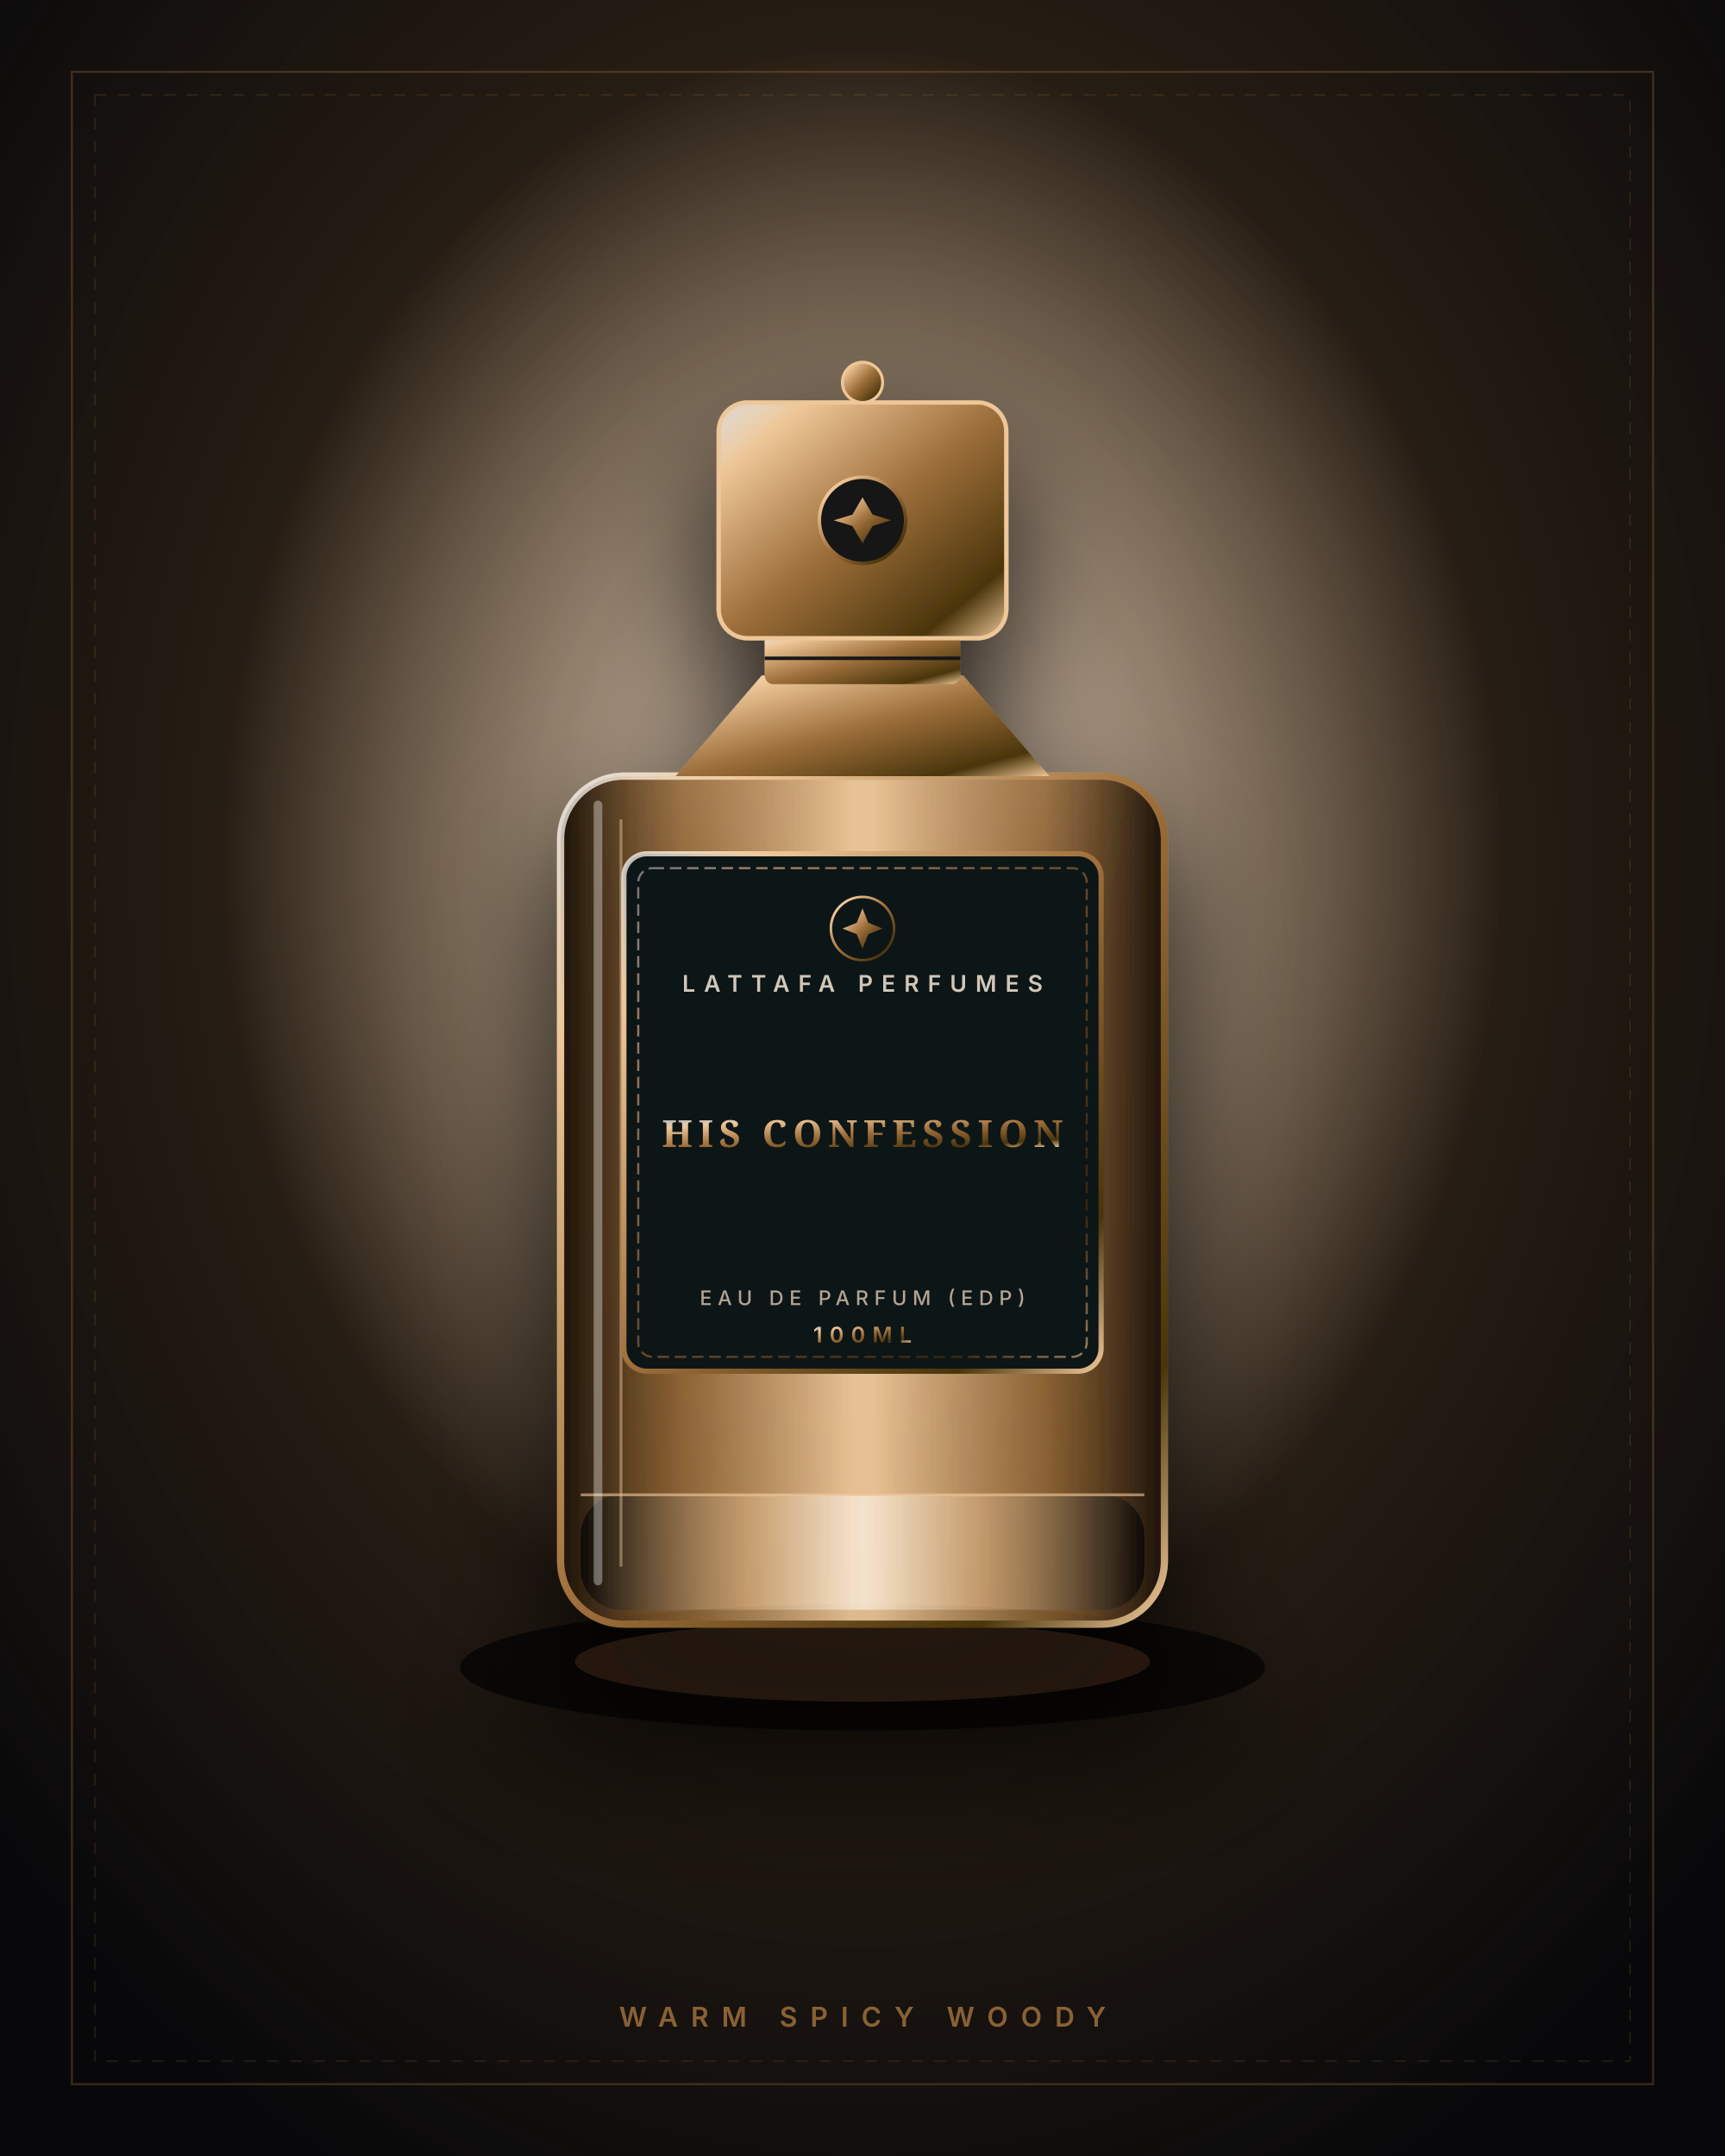
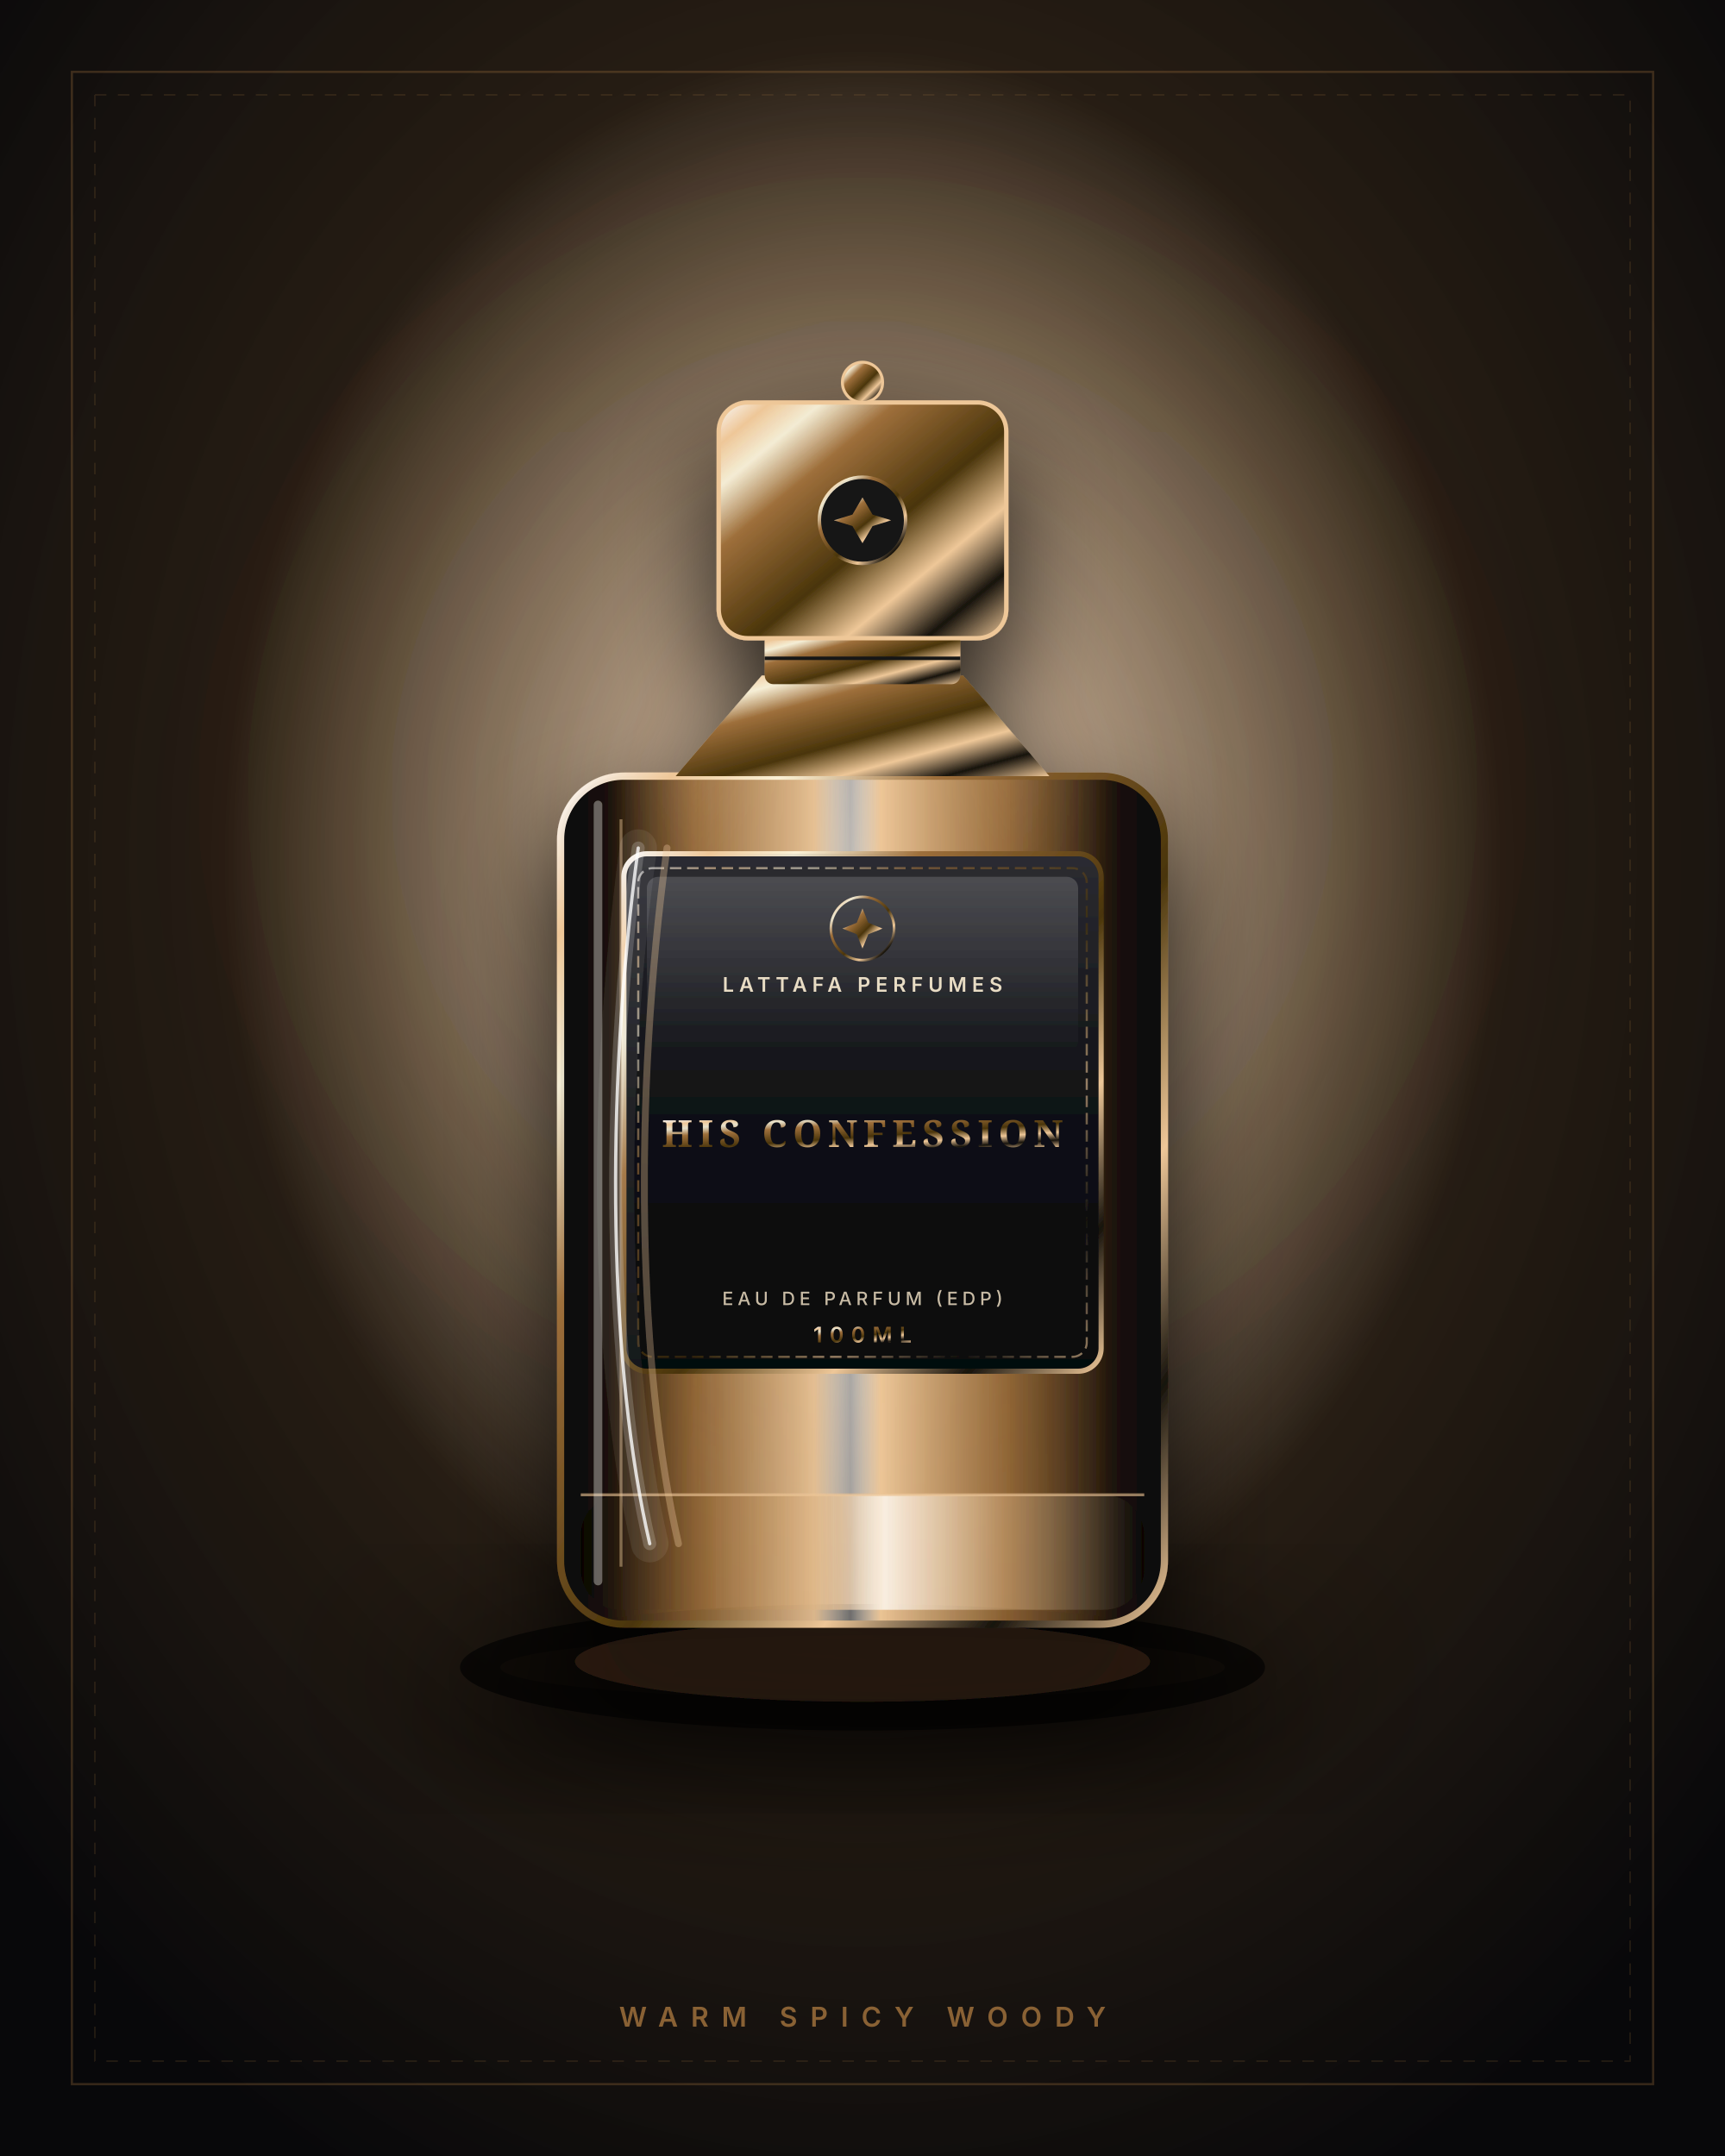
<svg xmlns="http://www.w3.org/2000/svg" viewBox="0 0 600 750" width="600" height="750">
  <defs>
    <radialGradient id="ambG" cx="50%" cy="40%" r="68%">
      <stop offset="0%" stop-color="#9e6f3b" stop-opacity="0.32" />
      <stop offset="55%" stop-color="#1c1208" stop-opacity="0.95" />
      <stop offset="100%" stop-color="#08080a" />
    </radialGradient>
    <linearGradient id="metalG" x1="0%" y1="0%" x2="100%" y2="100%">
-       <stop offset="0%" stop-color="#ffffff" stop-opacity="0.7" />
-       <stop offset="15%" stop-color="#eec798" />
-       <stop offset="50%" stop-color="#9e6f3b" />
-       <stop offset="85%" stop-color="#4a350b" />
+       <stop offset="0%" stop-color="#ffffff" stop-opacity="0.95" />
+       <stop offset="9%" stop-color="#eec798" />
+       <stop offset="18%" stop-color="#fff8df" stop-opacity="0.9" />
+       <stop offset="31%" stop-color="#9e6f3b" />
+       <stop offset="56%" stop-color="#4a350b" />
+       <stop offset="72%" stop-color="#eec798" />
+       <stop offset="86%" stop-color="#17130c" />
      <stop offset="100%" stop-color="#eec798" />
    </linearGradient>
    <linearGradient id="bodyG" x1="0%" y1="0%" x2="100%" y2="0%">
-       <stop offset="0%" stop-color="#1c1208" />
-       <stop offset="20%" stop-color="#9e6f3b" stop-opacity="0.75" />
-       <stop offset="48%" stop-color="#eec798" stop-opacity="0.92" />
-       <stop offset="52%" stop-color="#eec798" stop-opacity="0.92" />
-       <stop offset="80%" stop-color="#9e6f3b" stop-opacity="0.75" />
-       <stop offset="100%" stop-color="#1c1208" />
+       <stop offset="0%" stop-color="#050609" />
+       <stop offset="8%" stop-color="#1c1208" />
+       <stop offset="22%" stop-color="#9e6f3b" stop-opacity="0.78" />
+       <stop offset="42%" stop-color="#eec798" stop-opacity="0.9" />
+       <stop offset="48%" stop-color="#ffffff" stop-opacity="0.38" />
+       <stop offset="53%" stop-color="#eec798" stop-opacity="0.98" />
+       <stop offset="74%" stop-color="#9e6f3b" stop-opacity="0.82" />
+       <stop offset="92%" stop-color="#1c1208" />
+       <stop offset="100%" stop-color="#050609" />
    </linearGradient>
    <linearGradient id="baseG" x1="0%" y1="0%" x2="100%" y2="0%">
      <stop offset="0%" stop-color="#000000" stop-opacity="0.8" />
-       <stop offset="30%" stop-color="#eec798" stop-opacity="0.4" />
-       <stop offset="50%" stop-color="#ffffff" stop-opacity="0.6" />
-       <stop offset="70%" stop-color="#eec798" stop-opacity="0.4" />
+       <stop offset="24%" stop-color="#9e6f3b" stop-opacity="0.38" />
+       <stop offset="46%" stop-color="#eec798" stop-opacity="0.72" />
+       <stop offset="54%" stop-color="#ffffff" stop-opacity="0.78" />
+       <stop offset="76%" stop-color="#eec798" stop-opacity="0.36" />
      <stop offset="100%" stop-color="#000000" stop-opacity="0.8" />
    </linearGradient>
+     <linearGradient id="labelG" x1="0%" y1="0%" x2="0%" y2="100%">
+       <stop offset="0%" stop-color="#2b2b31" />
+       <stop offset="48%" stop-color="#111216" />
+       <stop offset="100%" stop-color="#06070a" />
+     </linearGradient>
+     <linearGradient id="labelSheen" x1="0%" y1="0%" x2="0%" y2="100%">
+       <stop offset="0%" stop-color="#ffffff" stop-opacity="0.75" />
+       <stop offset="100%" stop-color="#ffffff" stop-opacity="0" />
+     </linearGradient>
+     <radialGradient id="bloomG" cx="50%" cy="45%" r="58%">
+       <stop offset="0%" stop-color="#eec798" stop-opacity="0.24" />
+       <stop offset="42%" stop-color="#9e6f3b" stop-opacity="0.10" />
+       <stop offset="100%" stop-color="#1c1208" stop-opacity="0" />
+     </radialGradient>
    <filter id="flaconShadow" x="-30%" y="-20%" width="160%" height="150%">
-       <feDropShadow dx="0" dy="20" stdDeviation="22" flood-color="#000000" flood-opacity="0.85" />
+       <feDropShadow dx="0" dy="18" stdDeviation="18" flood-color="#000000" flood-opacity="0.8" />
+     </filter>
+     <filter id="softGlow" x="-40%" y="-40%" width="180%" height="180%">
+       <feGaussianBlur stdDeviation="28" />
    </filter>
  </defs>
  <rect width="600" height="750" fill="url(#ambG)" />
+   <circle cx="300" cy="300" r="245" fill="url(#bloomG)" filter="url(#softGlow)" />
+   <ellipse cx="300" cy="584" rx="174" ry="26" fill="#000000" opacity="0.42" filter="url(#softGlow)" />
+   <ellipse cx="300" cy="580" rx="126" ry="11" fill="#9e6f3b" opacity="0.14" />
  <rect x="25" y="25" width="550" height="700" fill="none" stroke="#9e6f3b" stroke-width="0.75" opacity="0.32" />
  <rect x="33" y="33" width="534" height="684" fill="none" stroke="#9e6f3b" stroke-width="0.5" stroke-dasharray="4,4" opacity="0.2" />
  <g transform="translate(300, 365)" filter="url(#flaconShadow)">
    <ellipse cx="0" cy="215" rx="140" ry="22" fill="#000000" opacity="0.65" />
    <ellipse cx="0" cy="213" rx="100" ry="14" fill="#9e6f3b" opacity="0.2" />
    <rect x="-105" y="-95" width="210" height="295" rx="22" fill="url(#bodyG)" stroke="url(#metalG)" stroke-width="2.5" />
    <rect x="-98" y="155" width="196" height="40" rx="14" fill="url(#baseG)" opacity="0.9" />
    <line x1="-98" y1="155" x2="98" y2="155" stroke="#eec798" stroke-width="1" opacity="0.6" />
    <line x1="-92" y1="-85" x2="-92" y2="185" stroke="#ffffff" stroke-width="3" stroke-linecap="round" opacity="0.35" />
    <line x1="-84" y1="-80" x2="-84" y2="180" stroke="#eec798" stroke-width="1" opacity="0.45" />
-     <rect x="-83.0" y="-68.0" width="166" height="180" rx="8" fill="#111216" stroke="url(#metalG)" stroke-width="1.8" />
+     <rect x="-83.0" y="-68.0" width="166" height="180" rx="8" fill="url(#labelG)" stroke="url(#metalG)" stroke-width="1.8" />
    <rect x="-78.0" y="-63.0" width="156" height="170" rx="5" fill="none" stroke="url(#metalG)" stroke-width="0.75" stroke-dasharray="4,2" opacity="0.6" />
+     <rect x="-75.0" y="-60.0" width="150" height="61.2" rx="4" fill="url(#labelSheen)" opacity="0.22" />
    <g transform="translate(0, -42.0)">
      <circle cx="0" cy="0" r="11" fill="none" stroke="url(#metalG)" stroke-width="0.9" />
      <polygon points="0,-7 2,-2 7,0 2,2 0,7 -2,2 -7,0 -2,-2" fill="url(#metalG)" />
    </g>
-     <text x="0" y="-20.0" font-family="'Inter', -apple-system, sans-serif" font-size="8" font-weight="600" letter-spacing="3" fill="#cfc7b8" text-anchor="middle">LATTAFA PERFUMES</text>
+     <text x="0" y="-20.0" font-family="'Inter', -apple-system, sans-serif" font-size="7" font-weight="600" letter-spacing="1.8" fill="#e8dcc4" text-anchor="middle">LATTAFA PERFUMES</text>
    <line x1="-63.0" y1="-12.0" x2="63.0" y2="-12.0" stroke="url(#metalG)" stroke-width="0.6" opacity="0.5" />
    <text x="0" y="34" font-family="'Cinzel', 'Playfair Display', 'Georgia', serif" font-size="13" font-weight="700" letter-spacing="2" fill="url(#metalG)" text-anchor="middle">HIS CONFESSION</text>
    <line x1="-59.0" y1="74.0" x2="59.0" y2="74.0" stroke="url(#metalG)" stroke-width="0.6" opacity="0.5" />
-     <text x="0" y="89.0" font-family="'Inter', -apple-system, sans-serif" font-size="7" font-weight="500" letter-spacing="2" fill="#b0a594" text-anchor="middle">EAU DE PARFUM (EDP)</text>
+     <text x="0" y="89.0" font-family="'Inter', -apple-system, sans-serif" font-size="6.4" font-weight="500" letter-spacing="1.5" fill="#c8bba4" text-anchor="middle">EAU DE PARFUM (EDP)</text>
    <text x="0" y="102.0" font-family="'Inter', -apple-system, sans-serif" font-size="7.5" font-weight="600" letter-spacing="2.5" fill="url(#metalG)" text-anchor="middle">100ML</text>
    <path d="M-65,-95 L-35,-130 L35,-130 L65,-95 Z" fill="url(#metalG)" />
    <rect x="-34" y="-145" width="68" height="18" rx="3" fill="url(#metalG)" />
    <line x1="-34" y1="-136" x2="34" y2="-136" stroke="#121316" stroke-width="1.2" />
    <rect x="-50" y="-225" width="100" height="82" rx="10" fill="url(#metalG)" stroke="#eec798" stroke-width="1.5" />
    <circle cx="0" cy="-184" r="15" fill="#121316" stroke="url(#metalG)" stroke-width="1.2" />
    <polygon points="0,-192 3.5,-186 10,-184 3.5,-182 0,-176 -3.5,-182 -10,-184 -3.5,-186" fill="url(#metalG)" />
    <circle cx="0" cy="-232" r="7" fill="url(#metalG)" stroke="#eec798" stroke-width="1" />
+     <path d="M-78,-70 C-90,18 -88,112 -74,172" fill="none" stroke="#ffffff" stroke-width="13" stroke-linecap="round" opacity="0.075" />
+     <path d="M-78,-70 C-90,18 -88,112 -74,172" fill="none" stroke="#ffffff" stroke-width="4.5" stroke-linecap="round" opacity="0.18" />
+     <path d="M-78,-70 C-90,18 -88,112 -74,172" fill="none" stroke="#ffffff" stroke-width="1.15" stroke-linecap="round" opacity="0.78" />
+     <path d="M-78,-70 C-90,18 -88,112 -74,172" fill="none" stroke="#eec798" stroke-width="2.4" stroke-linecap="round" opacity="0.34" transform="translate(10,0)" />
  </g>
  <text x="300" y="705" font-family="'Inter', -apple-system, sans-serif" font-size="9.5" font-weight="600" letter-spacing="4.5" fill="#9e6f3b" opacity="0.85" text-anchor="middle">WARM SPICY WOODY</text>
</svg>
